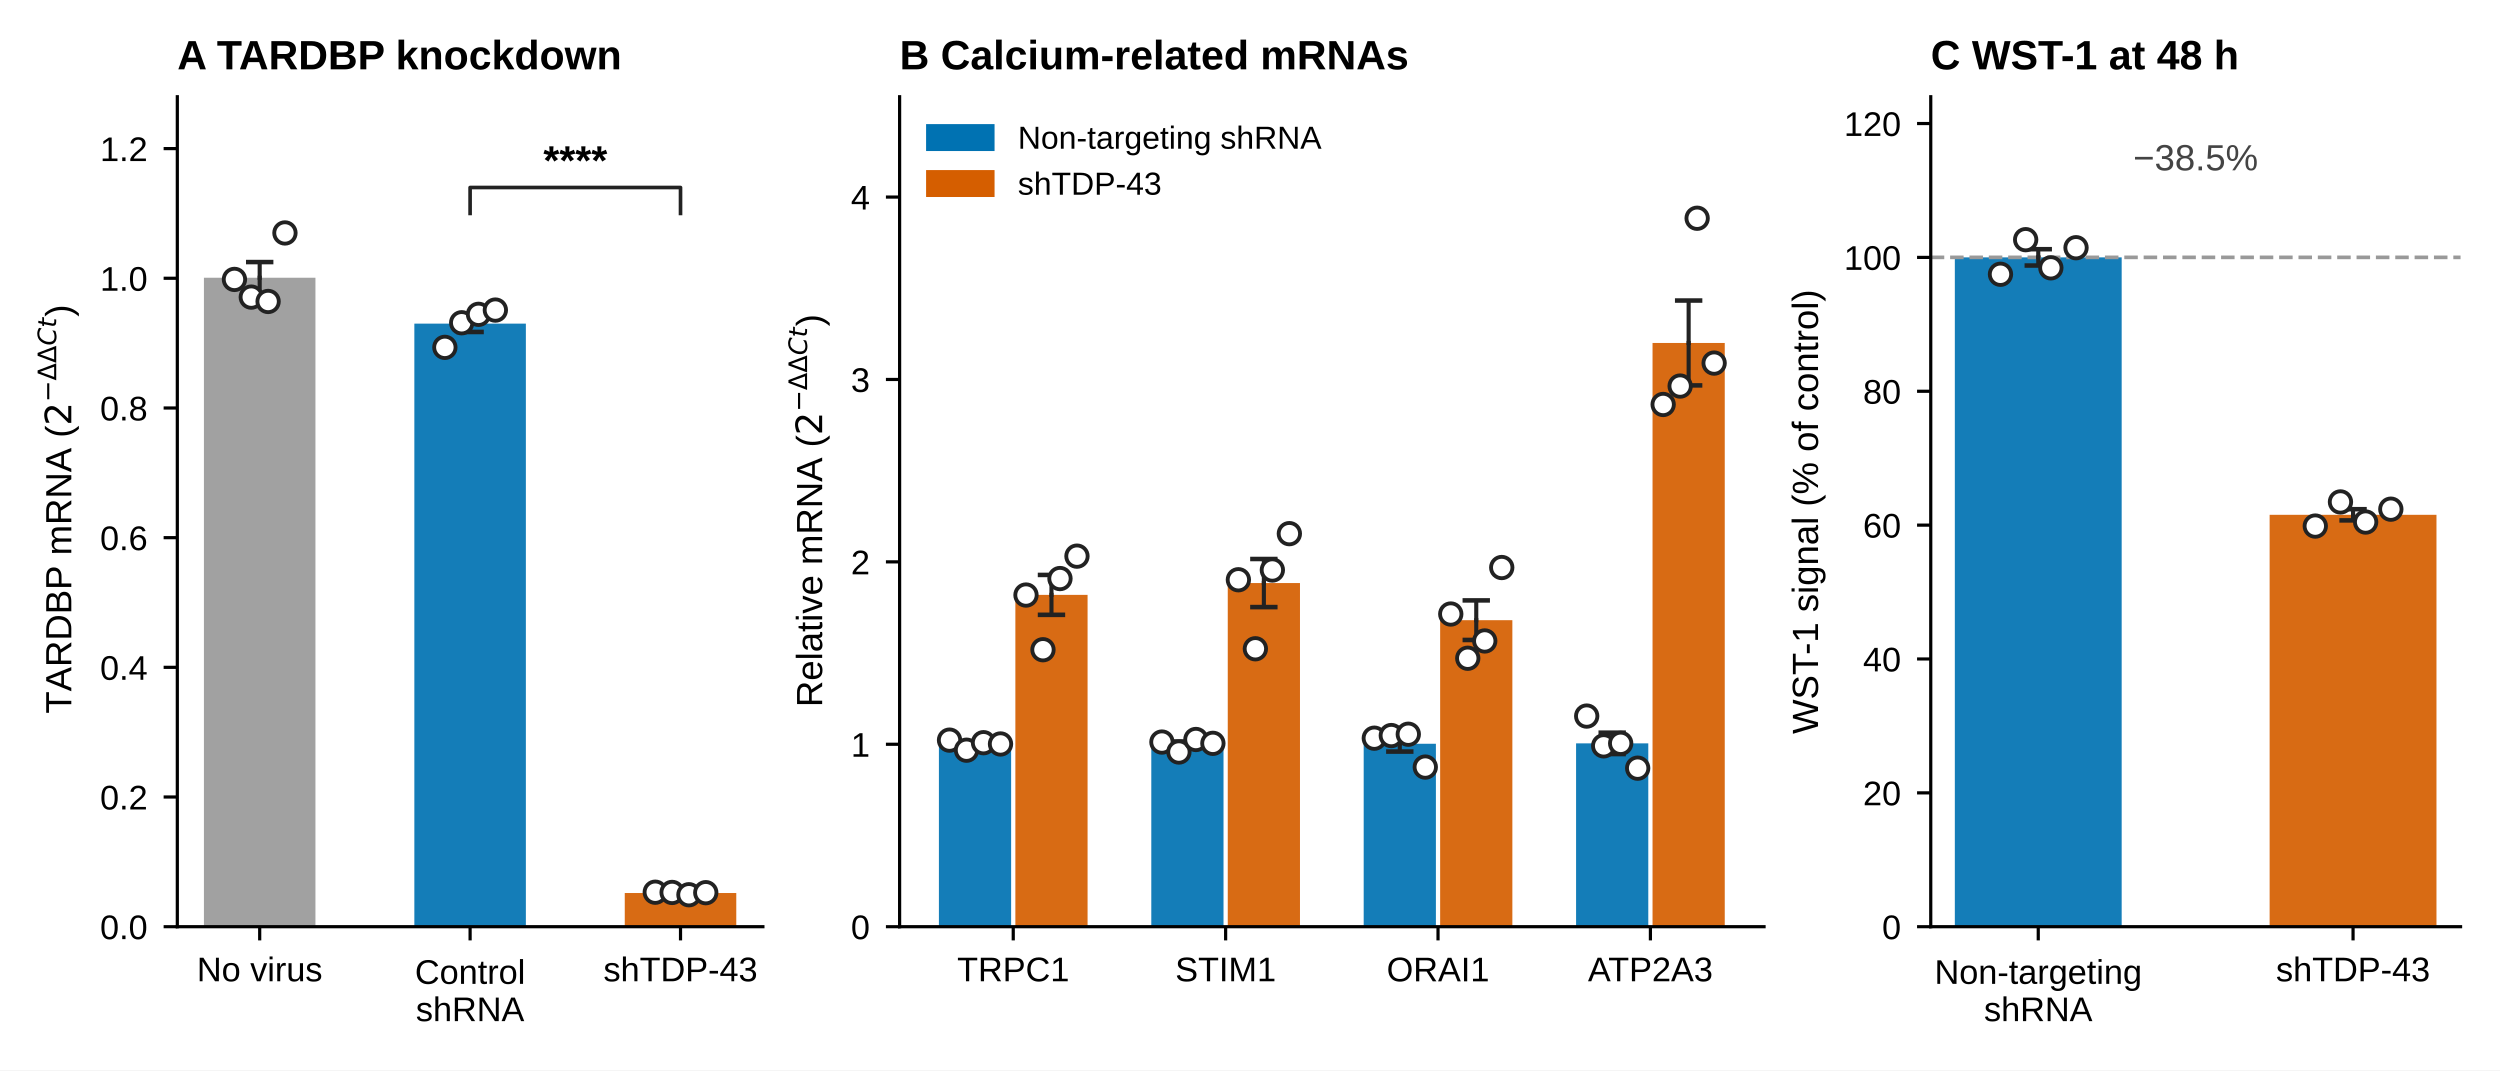
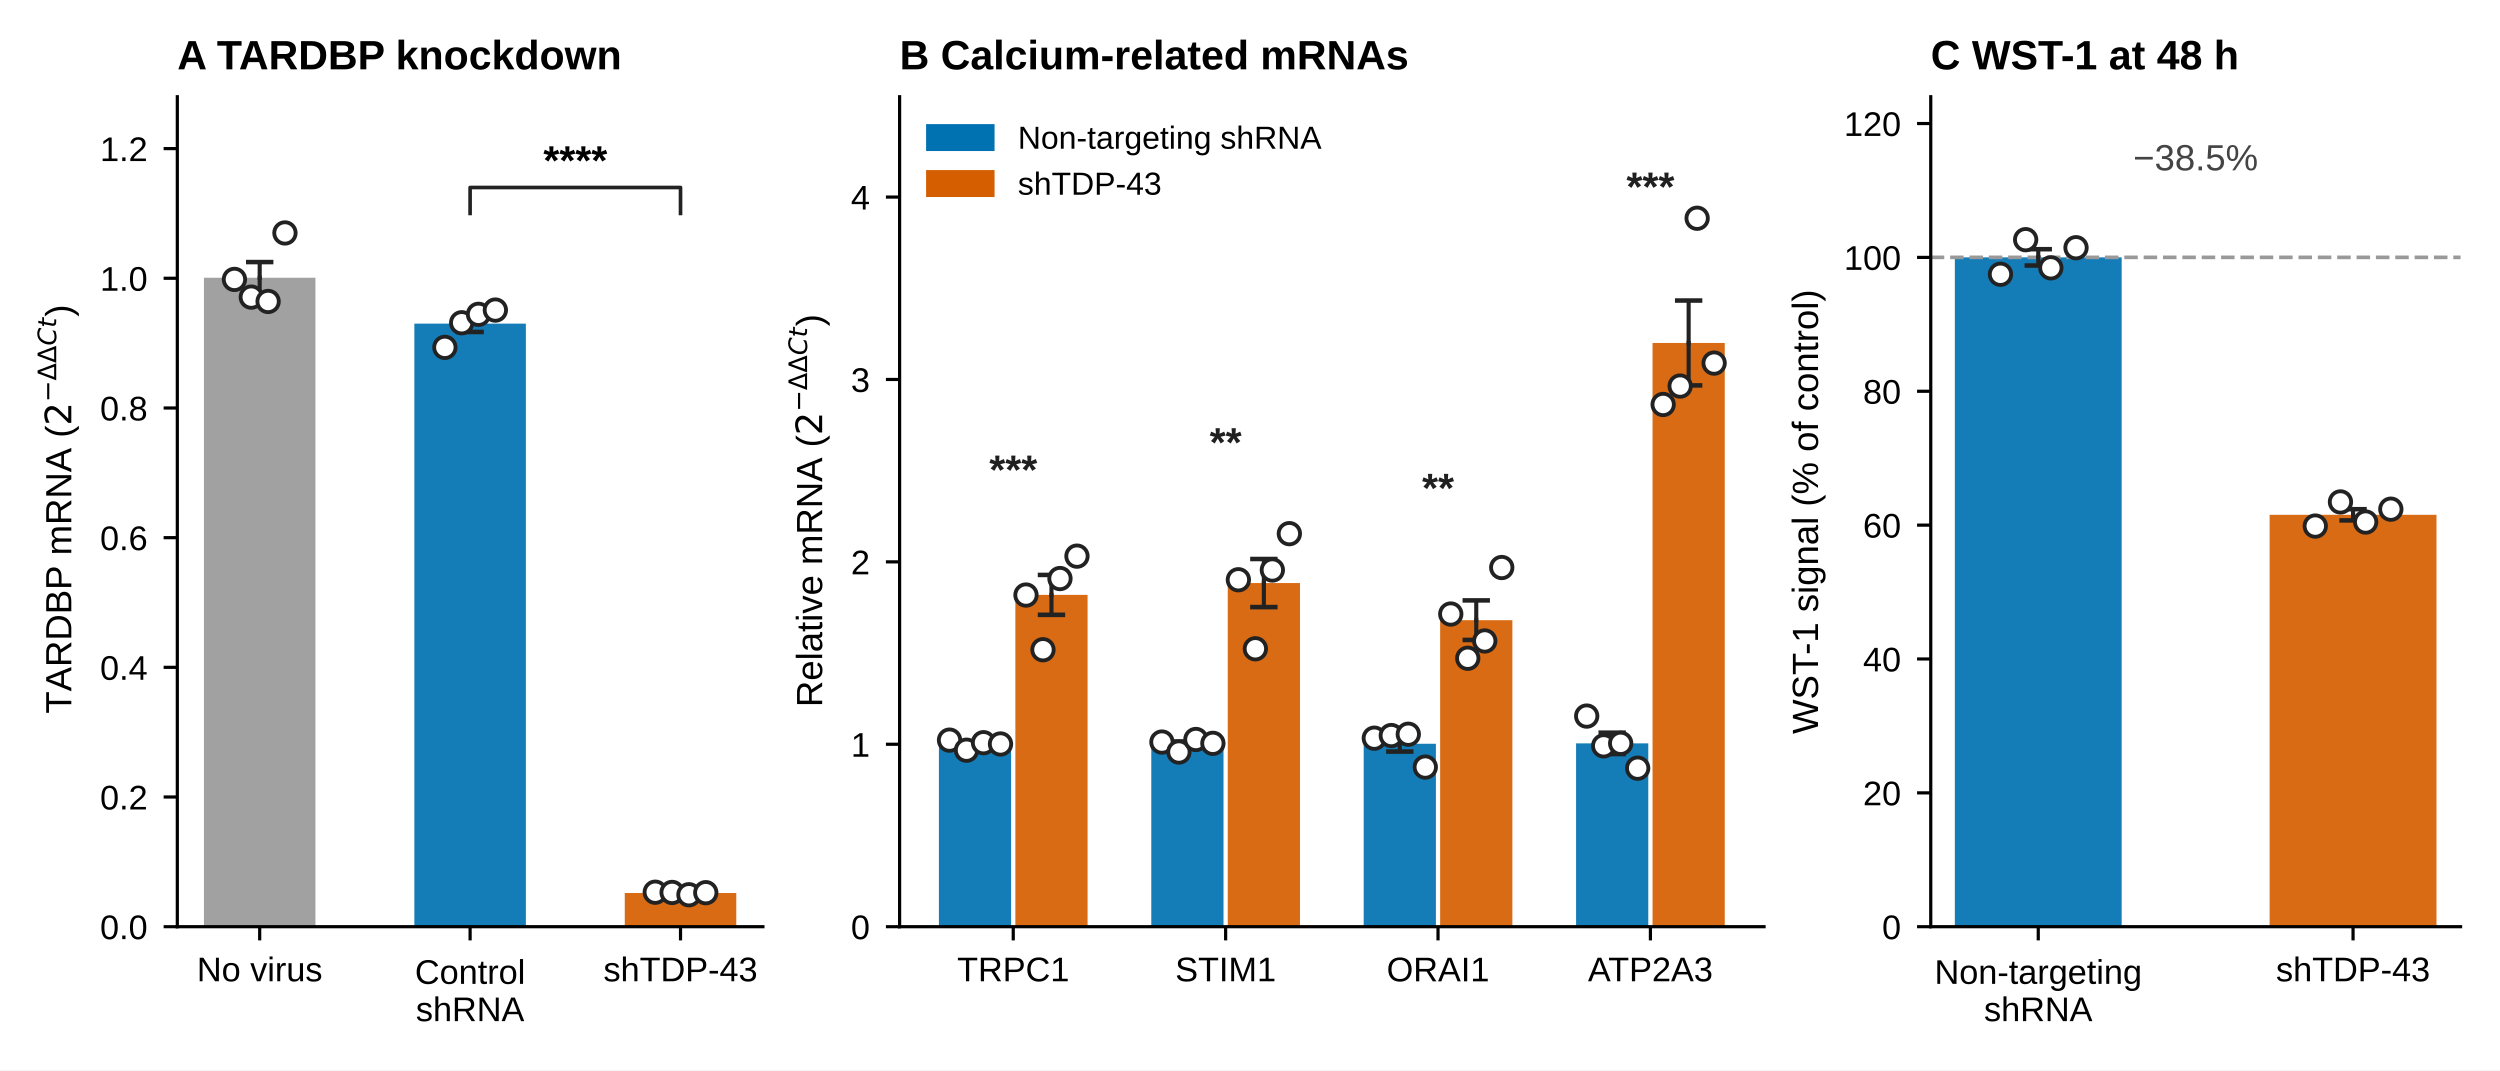
<svg xmlns="http://www.w3.org/2000/svg" xmlns:xlink="http://www.w3.org/1999/xlink" width="547.68pt" height="234.48pt" viewBox="0 0 547.68 234.48" version="1.1">
  <defs>
    <style type="text/css">*{stroke-linejoin: round; stroke-linecap: butt}</style>
  </defs>
  <g id="figure_1">
    <g id="patch_1">
      <path d="M 0 234.48 L 547.68 234.48 L 547.68 0 L 0 0 z " style="fill: #ffffff" />
    </g>
    <g id="axes_1">
      <g id="patch_2">
        <path d="M 38.845 203.014 L 167.129 203.014 L 167.129 21.192 L 38.845 21.192 z " style="fill: #ffffff" />
      </g>
      <g id="patch_3">
        <path d="M 44.676 203.014 L 69.107 203.014 L 69.107 60.844 L 44.676 60.844 z " clip-path="url(#pc81266c362)" style="fill: #999999; opacity: 0.92" />
      </g>
      <g id="patch_4">
        <path d="M 90.772 203.014 L 115.202 203.014 L 115.202 70.898 L 90.772 70.898 z " clip-path="url(#pc81266c362)" style="fill: #0072b2; opacity: 0.92" />
      </g>
      <g id="patch_5">
        <path d="M 136.867 203.014 L 161.298 203.014 L 161.298 195.635 L 136.867 195.635 z " clip-path="url(#pc81266c362)" style="fill: #d55e00; opacity: 0.92" />
      </g>
      <g id="matplotlib.axis_1">
        <g id="xtick_1">
          <g id="line2d_1">
            <defs>
              <path id="m65ae6de7bf" d="M 0 0 L 0 3 " style="stroke: #000000; stroke-width: 0.7" />
            </defs>
            <g>
              <use xlink:href="#m65ae6de7bf" x="56.891" y="203.014" style="stroke: #000000; stroke-width: 0.7" />
            </g>
          </g>
          <g id="text_1">
            <text style="font-size: 7.5px; font-family: 'Arial'; text-anchor: middle" x="56.891" y="214.974" transform="rotate(-0 56.89145 214.9739)">No virus</text>
          </g>
        </g>
        <g id="xtick_2">
          <g id="line2d_2">
            <g>
              <use xlink:href="#m65ae6de7bf" x="102.987" y="203.014" style="stroke: #000000; stroke-width: 0.7" />
            </g>
          </g>
          <g id="text_2">
            <text style="font-size: 7.5px; font-family: 'Arial'" transform="translate(90.89921 215.536)">Control</text>
            <text style="font-size: 7.5px; font-family: 'Arial'" transform="translate(91.10898 223.6989)">shRNA</text>
          </g>
        </g>
        <g id="xtick_3">
          <g id="line2d_3">
            <g>
              <use xlink:href="#m65ae6de7bf" x="149.083" y="203.014" style="stroke: #000000; stroke-width: 0.7" />
            </g>
          </g>
          <g id="text_3">
            <text style="font-size: 7.5px; font-family: 'Arial'; text-anchor: middle" x="149.083" y="214.974" transform="rotate(-0 149.0828 214.9739)">shTDP-43</text>
          </g>
        </g>
      </g>
      <g id="matplotlib.axis_2">
        <g id="ytick_1">
          <g id="line2d_4">
            <defs>
              <path id="mde9240f6f0" d="M 0 0 L -3 0 " style="stroke: #000000; stroke-width: 0.7" />
            </defs>
            <g>
              <use xlink:href="#mde9240f6f0" x="38.845" y="203.014" style="stroke: #000000; stroke-width: 0.7" />
            </g>
          </g>
          <g id="text_4">
            <text style="font-size: 7.5px; font-family: 'Arial'; text-anchor: end" x="32.345" y="205.744" transform="rotate(-0 32.345 205.7438)">0.0</text>
          </g>
        </g>
        <g id="ytick_2">
          <g id="line2d_5">
            <g>
              <use xlink:href="#mde9240f6f0" x="38.845" y="174.604" style="stroke: #000000; stroke-width: 0.7" />
            </g>
          </g>
          <g id="text_5">
            <text style="font-size: 7.5px; font-family: 'Arial'; text-anchor: end" x="32.345" y="177.334" transform="rotate(-0 32.345 177.3342)">0.2</text>
          </g>
        </g>
        <g id="ytick_3">
          <g id="line2d_6">
            <g>
              <use xlink:href="#mde9240f6f0" x="38.845" y="146.194" style="stroke: #000000; stroke-width: 0.7" />
            </g>
          </g>
          <g id="text_6">
            <text style="font-size: 7.5px; font-family: 'Arial'; text-anchor: end" x="32.345" y="148.925" transform="rotate(-0 32.345 148.9246)">0.4</text>
          </g>
        </g>
        <g id="ytick_4">
          <g id="line2d_7">
            <g>
              <use xlink:href="#mde9240f6f0" x="38.845" y="117.785" style="stroke: #000000; stroke-width: 0.7" />
            </g>
          </g>
          <g id="text_7">
            <text style="font-size: 7.5px; font-family: 'Arial'; text-anchor: end" x="32.345" y="120.515" transform="rotate(-0 32.345 120.515)">0.6</text>
          </g>
        </g>
        <g id="ytick_5">
          <g id="line2d_8">
            <g>
              <use xlink:href="#mde9240f6f0" x="38.845" y="89.375" style="stroke: #000000; stroke-width: 0.7" />
            </g>
          </g>
          <g id="text_8">
            <text style="font-size: 7.5px; font-family: 'Arial'; text-anchor: end" x="32.345" y="92.105" transform="rotate(-0 32.345 92.10539)">0.8</text>
          </g>
        </g>
        <g id="ytick_6">
          <g id="line2d_9">
            <g>
              <use xlink:href="#mde9240f6f0" x="38.845" y="60.966" style="stroke: #000000; stroke-width: 0.7" />
            </g>
          </g>
          <g id="text_9">
            <text style="font-size: 7.5px; font-family: 'Arial'; text-anchor: end" x="32.345" y="63.696" transform="rotate(-0 32.345 63.69579)">1.0</text>
          </g>
        </g>
        <g id="ytick_7">
          <g id="line2d_10">
            <g>
              <use xlink:href="#mde9240f6f0" x="38.845" y="32.556" style="stroke: #000000; stroke-width: 0.7" />
            </g>
          </g>
          <g id="text_10">
            <text style="font-size: 7.5px; font-family: 'Arial'; text-anchor: end" x="32.345" y="35.286" transform="rotate(-0 32.345 35.28619)">1.2</text>
          </g>
        </g>
        <g id="text_11">
          <g transform="translate(16.16 156.343) rotate(-90)">
            <text>
              <tspan x="0" y="-0.54" style="font-size: 8px; font-family: 'Arial'">T</tspan>
              <tspan x="4.887" y="-0.54" style="font-size: 8px; font-family: 'Arial'">A</tspan>
              <tspan x="10.223" y="-0.54" style="font-size: 8px; font-family: 'Arial'">R</tspan>
              <tspan x="16" y="-0.54" style="font-size: 8px; font-family: 'Arial'">D</tspan>
              <tspan x="21.777" y="-0.54" style="font-size: 8px; font-family: 'Arial'">B</tspan>
              <tspan x="27.113" y="-0.54" style="font-size: 8px; font-family: 'Arial'">P</tspan>
              <tspan x="32.449" y="-0.54" style="font-size: 8px; font-family: 'Arial'"> </tspan>
              <tspan x="34.672" y="-0.54" style="font-size: 8px; font-family: 'Arial'">m</tspan>
              <tspan x="41.336" y="-0.54" style="font-size: 8px; font-family: 'Arial'">R</tspan>
              <tspan x="47.113" y="-0.54" style="font-size: 8px; font-family: 'Arial'">N</tspan>
              <tspan x="52.891" y="-0.54" style="font-size: 8px; font-family: 'Arial'">A</tspan>
              <tspan x="58.227" y="-0.54" style="font-size: 8px; font-family: 'Arial'"> </tspan>
              <tspan x="60.449" y="-0.54" style="font-size: 8px; font-family: 'Arial'">(</tspan>
              <tspan x="86.958" y="-0.54" style="font-size: 8px; font-family: 'Arial'">)</tspan>
              <tspan x="63.113" y="-0.54" style="font-size: 8px; font-family: 'DejaVu Sans'">2</tspan>
              <tspan x="68.28" y="-3.844" style="font-size: 5.6px; font-family: 'DejaVu Sans'">−</tspan>
              <tspan x="72.972" y="-3.844" style="font-size: 5.6px; font-family: 'DejaVu Sans'">Δ</tspan>
              <tspan x="76.803" y="-3.844" style="font-size: 5.6px; font-family: 'DejaVu Sans'">Δ</tspan>
              <tspan x="80.634" y="-3.844" style="font-style: oblique; font-size: 5.6px; font-family: 'DejaVu Sans'">C</tspan>
              <tspan x="84.544" y="-3.844" style="font-style: oblique; font-size: 5.6px; font-family: 'DejaVu Sans'">t</tspan>
            </text>
          </g>
        </g>
      </g>
      <g id="line2d_11">
        <path d="M 102.987 46.761 L 102.987 41.079 L 149.083 41.079 L 149.083 46.761 " clip-path="url(#pc81266c362)" style="fill: none; stroke: #222222; stroke-width: 0.8; stroke-linecap: square" />
      </g>
      <g id="patch_6">
        <path d="M 38.845 203.014 L 38.845 21.192 " style="fill: none; stroke: #000000; stroke-width: 0.7; stroke-linejoin: miter; stroke-linecap: square" />
      </g>
      <g id="patch_7">
        <path d="M 38.845 203.014 L 167.129 203.014 " style="fill: none; stroke: #000000; stroke-width: 0.7; stroke-linejoin: miter; stroke-linecap: square" />
      </g>
      <g id="LineCollection_1">
        <path d="M 56.891 64.277 L 56.891 57.411 " clip-path="url(#pc81266c362)" style="fill: none; stroke: #222222; stroke-width: 0.9" />
      </g>
      <g id="line2d_12">
        <defs>
          <path id="m16334c2790" d="M 3 0 L -3 -0 " style="stroke: #222222" />
        </defs>
        <g clip-path="url(#pc81266c362)">
          <use xlink:href="#m16334c2790" x="56.891" y="64.277" style="fill: #222222; stroke: #222222" />
        </g>
      </g>
      <g id="line2d_13">
        <g clip-path="url(#pc81266c362)">
          <use xlink:href="#m16334c2790" x="56.891" y="57.411" style="fill: #222222; stroke: #222222" />
        </g>
      </g>
      <g id="LineCollection_2">
        <path d="M 102.987 72.725 L 102.987 69.072 " clip-path="url(#pc81266c362)" style="fill: none; stroke: #222222; stroke-width: 0.9" />
      </g>
      <g id="line2d_14">
        <g clip-path="url(#pc81266c362)">
          <use xlink:href="#m16334c2790" x="102.987" y="72.725" style="fill: #222222; stroke: #222222" />
        </g>
      </g>
      <g id="line2d_15">
        <g clip-path="url(#pc81266c362)">
          <use xlink:href="#m16334c2790" x="102.987" y="69.072" style="fill: #222222; stroke: #222222" />
        </g>
      </g>
      <g id="LineCollection_3">
        <path d="M 149.083 195.762 L 149.083 195.507 " clip-path="url(#pc81266c362)" style="fill: none; stroke: #222222; stroke-width: 0.9" />
      </g>
      <g id="line2d_16">
        <g clip-path="url(#pc81266c362)">
          <use xlink:href="#m16334c2790" x="149.083" y="195.762" style="fill: #222222; stroke: #222222" />
        </g>
      </g>
      <g id="line2d_17">
        <g clip-path="url(#pc81266c362)">
          <use xlink:href="#m16334c2790" x="149.083" y="195.507" style="fill: #222222; stroke: #222222" />
        </g>
      </g>
      <g id="text_12">
        <text style="font-weight: 700; font-size: 9px; font-family: 'Arial'; text-anchor: middle" x="126.035" y="38.238" transform="rotate(-0 126.0349 38.23801)">****</text>
      </g>
      <g id="text_13">
        <text style="font-weight: 700; font-size: 9px; font-family: 'Arial'; text-anchor: start" x="38.845" y="15.192" transform="rotate(-0 38.845 15.19225)">A  TARDBP knockdown</text>
      </g>
      <g id="line2d_18">
        <path d="M 56.891 60.844 " clip-path="url(#pc81266c362)" style="fill: none; stroke: #222222; stroke-width: 0.9; stroke-linecap: square" />
      </g>
      <g id="line2d_19">
        <path d="M 102.987 70.898 " clip-path="url(#pc81266c362)" style="fill: none; stroke: #222222; stroke-width: 0.9; stroke-linecap: square" />
      </g>
      <g id="line2d_20">
        <path d="M 149.083 195.635 " clip-path="url(#pc81266c362)" style="fill: none; stroke: #222222; stroke-width: 0.9; stroke-linecap: square" />
      </g>
      <g id="PathCollection_1">
        <defs>
          <path id="med66cdcefc" d="M 0 2.345 C 0.622 2.345 1.219 2.098 1.658 1.658 C 2.098 1.219 2.345 0.622 2.345 0 C 2.345 -0.622 2.098 -1.219 1.658 -1.658 C 1.219 -2.098 0.622 -2.345 0 -2.345 C -0.622 -2.345 -1.219 -2.098 -1.658 -1.658 C -2.098 -1.219 -2.345 -0.622 -2.345 0 C -2.345 0.622 -2.098 1.219 -1.658 1.658 C -1.219 2.098 -0.622 2.345 0 2.345 z " style="stroke: #222222; stroke-width: 0.85" />
        </defs>
        <g clip-path="url(#pc81266c362)">
          <use xlink:href="#med66cdcefc" x="51.36" y="61.212" style="fill: #ffffff; stroke: #222222; stroke-width: 0.85" />
          <use xlink:href="#med66cdcefc" x="55.048" y="65.089" style="fill: #ffffff; stroke: #222222; stroke-width: 0.85" />
          <use xlink:href="#med66cdcefc" x="58.735" y="66.042" style="fill: #ffffff; stroke: #222222; stroke-width: 0.85" />
          <use xlink:href="#med66cdcefc" x="62.423" y="51.034" style="fill: #ffffff; stroke: #222222; stroke-width: 0.85" />
        </g>
      </g>
      <g id="PathCollection_2">
        <g clip-path="url(#pc81266c362)">
          <use xlink:href="#med66cdcefc" x="97.456" y="76.097" style="fill: #ffffff; stroke: #222222; stroke-width: 0.85" />
          <use xlink:href="#med66cdcefc" x="101.143" y="70.708" style="fill: #ffffff; stroke: #222222; stroke-width: 0.85" />
          <use xlink:href="#med66cdcefc" x="104.831" y="68.861" style="fill: #ffffff; stroke: #222222; stroke-width: 0.85" />
          <use xlink:href="#med66cdcefc" x="108.519" y="67.928" style="fill: #ffffff; stroke: #222222; stroke-width: 0.85" />
        </g>
      </g>
      <g id="PathCollection_3">
        <g clip-path="url(#pc81266c362)">
          <use xlink:href="#med66cdcefc" x="143.551" y="195.457" style="fill: #ffffff; stroke: #222222; stroke-width: 0.85" />
          <use xlink:href="#med66cdcefc" x="147.239" y="195.509" style="fill: #ffffff; stroke: #222222; stroke-width: 0.85" />
          <use xlink:href="#med66cdcefc" x="150.927" y="196.012" style="fill: #ffffff; stroke: #222222; stroke-width: 0.85" />
          <use xlink:href="#med66cdcefc" x="154.614" y="195.561" style="fill: #ffffff; stroke: #222222; stroke-width: 0.85" />
        </g>
      </g>
    </g>
    <g id="axes_2">
      <g id="patch_8">
        <path d="M 197.08 203.014 L 386.452 203.014 L 386.452 21.192 L 197.08 21.192 z " style="fill: #ffffff" />
      </g>
      <g id="patch_9">
        <path d="M 205.688 203.014 L 221.508 203.014 L 221.508 163.045 L 205.688 163.045 z " clip-path="url(#p26050837f7)" style="fill: #0072b2; opacity: 0.92" />
      </g>
      <g id="patch_10">
        <path d="M 222.439 203.014 L 238.258 203.014 L 238.258 130.32 L 222.439 130.32 z " clip-path="url(#p26050837f7)" style="fill: #d55e00; opacity: 0.92" />
      </g>
      <g id="patch_11">
        <path d="M 252.217 203.014 L 268.037 203.014 L 268.037 163.039 L 252.217 163.039 z " clip-path="url(#p26050837f7)" style="fill: #0072b2; opacity: 0.92" />
      </g>
      <g id="patch_12">
        <path d="M 268.967 203.014 L 284.787 203.014 L 284.787 127.73 L 268.967 127.73 z " clip-path="url(#p26050837f7)" style="fill: #d55e00; opacity: 0.92" />
      </g>
      <g id="patch_13">
        <path d="M 298.746 203.014 L 314.565 203.014 L 314.565 162.937 L 298.746 162.937 z " clip-path="url(#p26050837f7)" style="fill: #0072b2; opacity: 0.92" />
      </g>
      <g id="patch_14">
        <path d="M 315.496 203.014 L 331.316 203.014 L 331.316 135.866 L 315.496 135.866 z " clip-path="url(#p26050837f7)" style="fill: #d55e00; opacity: 0.92" />
      </g>
      <g id="patch_15">
        <path d="M 345.274 203.014 L 361.094 203.014 L 361.094 162.85 L 345.274 162.85 z " clip-path="url(#p26050837f7)" style="fill: #0072b2; opacity: 0.92" />
      </g>
      <g id="patch_16">
        <path d="M 362.025 203.014 L 377.844 203.014 L 377.844 75.134 L 362.025 75.134 z " clip-path="url(#p26050837f7)" style="fill: #d55e00; opacity: 0.92" />
      </g>
      <g id="matplotlib.axis_3">
        <g id="xtick_4">
          <g id="line2d_21">
            <g>
              <use xlink:href="#m65ae6de7bf" x="221.973" y="203.014" style="stroke: #000000; stroke-width: 0.7" />
            </g>
          </g>
          <g id="text_14">
            <text style="font-size: 7.5px; font-family: 'Arial'; text-anchor: middle" x="221.973" y="214.974" transform="rotate(-0 221.9733 214.9739)">TRPC1</text>
          </g>
        </g>
        <g id="xtick_5">
          <g id="line2d_22">
            <g>
              <use xlink:href="#m65ae6de7bf" x="268.502" y="203.014" style="stroke: #000000; stroke-width: 0.7" />
            </g>
          </g>
          <g id="text_15">
            <text style="font-size: 7.5px; font-family: 'Arial'; text-anchor: middle" x="268.502" y="214.974" transform="rotate(-0 268.502 214.9739)">STIM1</text>
          </g>
        </g>
        <g id="xtick_6">
          <g id="line2d_23">
            <g>
              <use xlink:href="#m65ae6de7bf" x="315.031" y="203.014" style="stroke: #000000; stroke-width: 0.7" />
            </g>
          </g>
          <g id="text_16">
            <text style="font-size: 7.5px; font-family: 'Arial'; text-anchor: middle" x="315.031" y="214.978" transform="rotate(-0 315.0307 214.9781)">ORAI1</text>
          </g>
        </g>
        <g id="xtick_7">
          <g id="line2d_24">
            <g>
              <use xlink:href="#m65ae6de7bf" x="361.559" y="203.014" style="stroke: #000000; stroke-width: 0.7" />
            </g>
          </g>
          <g id="text_17">
            <text style="font-size: 7.5px; font-family: 'Arial'; text-anchor: middle" x="361.559" y="214.974" transform="rotate(-0 361.5594 214.9739)">ATP2A3</text>
          </g>
        </g>
      </g>
      <g id="matplotlib.axis_4">
        <g id="ytick_8">
          <g id="line2d_25">
            <g>
              <use xlink:href="#mde9240f6f0" x="197.08" y="203.014" style="stroke: #000000; stroke-width: 0.7" />
            </g>
          </g>
          <g id="text_18">
            <text style="font-size: 7.5px; font-family: 'Arial'; text-anchor: end" x="190.58" y="205.744" transform="rotate(-0 190.5804 205.7438)">0</text>
          </g>
        </g>
        <g id="ytick_9">
          <g id="line2d_26">
            <g>
              <use xlink:href="#mde9240f6f0" x="197.08" y="163.053" style="stroke: #000000; stroke-width: 0.7" />
            </g>
          </g>
          <g id="text_19">
            <text style="font-size: 7.5px; font-family: 'Arial'; text-anchor: end" x="190.58" y="165.783" transform="rotate(-0 190.5804 165.783)">1</text>
          </g>
        </g>
        <g id="ytick_10">
          <g id="line2d_27">
            <g>
              <use xlink:href="#mde9240f6f0" x="197.08" y="123.092" style="stroke: #000000; stroke-width: 0.7" />
            </g>
          </g>
          <g id="text_20">
            <text style="font-size: 7.5px; font-family: 'Arial'; text-anchor: end" x="190.58" y="125.822" transform="rotate(-0 190.5804 125.8223)">2</text>
          </g>
        </g>
        <g id="ytick_11">
          <g id="line2d_28">
            <g>
              <use xlink:href="#mde9240f6f0" x="197.08" y="83.131" style="stroke: #000000; stroke-width: 0.7" />
            </g>
          </g>
          <g id="text_21">
            <text style="font-size: 7.5px; font-family: 'Arial'; text-anchor: end" x="190.58" y="85.862" transform="rotate(-0 190.5804 85.86152)">3</text>
          </g>
        </g>
        <g id="ytick_12">
          <g id="line2d_29">
            <g>
              <use xlink:href="#mde9240f6f0" x="197.08" y="43.171" style="stroke: #000000; stroke-width: 0.7" />
            </g>
          </g>
          <g id="text_22">
            <text style="font-size: 7.5px; font-family: 'Arial'; text-anchor: end" x="190.58" y="45.901" transform="rotate(-0 190.5804 45.90076)">4</text>
          </g>
        </g>
        <g id="text_23">
          <g transform="translate(180.6497 154.903) rotate(-90)">
            <text>
              <tspan x="0" y="-0.54" style="font-size: 8px; font-family: 'Arial'">R</tspan>
              <tspan x="5.777" y="-0.54" style="font-size: 8px; font-family: 'Arial'">e</tspan>
              <tspan x="10.227" y="-0.54" style="font-size: 8px; font-family: 'Arial'">l</tspan>
              <tspan x="12.004" y="-0.54" style="font-size: 8px; font-family: 'Arial'">a</tspan>
              <tspan x="16.453" y="-0.54" style="font-size: 8px; font-family: 'Arial'">t</tspan>
              <tspan x="18.676" y="-0.54" style="font-size: 8px; font-family: 'Arial'">i</tspan>
              <tspan x="20.453" y="-0.54" style="font-size: 8px; font-family: 'Arial'">v</tspan>
              <tspan x="24.453" y="-0.54" style="font-size: 8px; font-family: 'Arial'">e</tspan>
              <tspan x="28.902" y="-0.54" style="font-size: 8px; font-family: 'Arial'"> </tspan>
              <tspan x="31.125" y="-0.54" style="font-size: 8px; font-family: 'Arial'">m</tspan>
              <tspan x="37.789" y="-0.54" style="font-size: 8px; font-family: 'Arial'">R</tspan>
              <tspan x="43.566" y="-0.54" style="font-size: 8px; font-family: 'Arial'">N</tspan>
              <tspan x="49.344" y="-0.54" style="font-size: 8px; font-family: 'Arial'">A</tspan>
              <tspan x="54.68" y="-0.54" style="font-size: 8px; font-family: 'Arial'"> </tspan>
              <tspan x="56.902" y="-0.54" style="font-size: 8px; font-family: 'Arial'">(</tspan>
              <tspan x="83.411" y="-0.54" style="font-size: 8px; font-family: 'Arial'">)</tspan>
              <tspan x="59.566" y="-0.54" style="font-size: 8px; font-family: 'DejaVu Sans'">2</tspan>
              <tspan x="64.733" y="-3.844" style="font-size: 5.6px; font-family: 'DejaVu Sans'">−</tspan>
              <tspan x="69.425" y="-3.844" style="font-size: 5.6px; font-family: 'DejaVu Sans'">Δ</tspan>
              <tspan x="73.256" y="-3.844" style="font-size: 5.6px; font-family: 'DejaVu Sans'">Δ</tspan>
              <tspan x="77.087" y="-3.844" style="font-style: oblique; font-size: 5.6px; font-family: 'DejaVu Sans'">C</tspan>
              <tspan x="80.997" y="-3.844" style="font-style: oblique; font-size: 5.6px; font-family: 'DejaVu Sans'">t</tspan>
            </text>
          </g>
        </g>
      </g>
      <g id="patch_17">
        <path d="M 197.08 203.014 L 197.08 21.192 " style="fill: none; stroke: #000000; stroke-width: 0.7; stroke-linejoin: miter; stroke-linecap: square" />
      </g>
      <g id="patch_18">
        <path d="M 197.08 203.014 L 386.452 203.014 " style="fill: none; stroke: #000000; stroke-width: 0.7; stroke-linejoin: miter; stroke-linecap: square" />
      </g>
      <g id="LineCollection_4">
        <path d="M 213.598 163.513 L 213.598 162.577 " clip-path="url(#p26050837f7)" style="fill: none; stroke: #222222; stroke-width: 0.9" />
      </g>
      <g id="line2d_30">
        <g clip-path="url(#p26050837f7)">
          <use xlink:href="#m16334c2790" x="213.598" y="163.513" style="fill: #222222; stroke: #222222" />
        </g>
      </g>
      <g id="line2d_31">
        <g clip-path="url(#p26050837f7)">
          <use xlink:href="#m16334c2790" x="213.598" y="162.577" style="fill: #222222; stroke: #222222" />
        </g>
      </g>
      <g id="LineCollection_5">
        <path d="M 230.348 134.69 L 230.348 125.949 " clip-path="url(#p26050837f7)" style="fill: none; stroke: #222222; stroke-width: 0.9" />
      </g>
      <g id="line2d_32">
        <g clip-path="url(#p26050837f7)">
          <use xlink:href="#m16334c2790" x="230.348" y="134.69" style="fill: #222222; stroke: #222222" />
        </g>
      </g>
      <g id="line2d_33">
        <g clip-path="url(#p26050837f7)">
          <use xlink:href="#m16334c2790" x="230.348" y="125.949" style="fill: #222222; stroke: #222222" />
        </g>
      </g>
      <g id="LineCollection_6">
        <path d="M 260.127 163.635 L 260.127 162.444 " clip-path="url(#p26050837f7)" style="fill: none; stroke: #222222; stroke-width: 0.9" />
      </g>
      <g id="line2d_34">
        <g clip-path="url(#p26050837f7)">
          <use xlink:href="#m16334c2790" x="260.127" y="163.635" style="fill: #222222; stroke: #222222" />
        </g>
      </g>
      <g id="line2d_35">
        <g clip-path="url(#p26050837f7)">
          <use xlink:href="#m16334c2790" x="260.127" y="162.444" style="fill: #222222; stroke: #222222" />
        </g>
      </g>
      <g id="LineCollection_7">
        <path d="M 276.877 132.999 L 276.877 122.461 " clip-path="url(#p26050837f7)" style="fill: none; stroke: #222222; stroke-width: 0.9" />
      </g>
      <g id="line2d_36">
        <g clip-path="url(#p26050837f7)">
          <use xlink:href="#m16334c2790" x="276.877" y="132.999" style="fill: #222222; stroke: #222222" />
        </g>
      </g>
      <g id="line2d_37">
        <g clip-path="url(#p26050837f7)">
          <use xlink:href="#m16334c2790" x="276.877" y="122.461" style="fill: #222222; stroke: #222222" />
        </g>
      </g>
      <g id="LineCollection_8">
        <path d="M 306.656 164.649 L 306.656 161.224 " clip-path="url(#p26050837f7)" style="fill: none; stroke: #222222; stroke-width: 0.9" />
      </g>
      <g id="line2d_38">
        <g clip-path="url(#p26050837f7)">
          <use xlink:href="#m16334c2790" x="306.656" y="164.649" style="fill: #222222; stroke: #222222" />
        </g>
      </g>
      <g id="line2d_39">
        <g clip-path="url(#p26050837f7)">
          <use xlink:href="#m16334c2790" x="306.656" y="161.224" style="fill: #222222; stroke: #222222" />
        </g>
      </g>
      <g id="LineCollection_9">
        <path d="M 323.406 140.197 L 323.406 131.534 " clip-path="url(#p26050837f7)" style="fill: none; stroke: #222222; stroke-width: 0.9" />
      </g>
      <g id="line2d_40">
        <g clip-path="url(#p26050837f7)">
          <use xlink:href="#m16334c2790" x="323.406" y="140.197" style="fill: #222222; stroke: #222222" />
        </g>
      </g>
      <g id="line2d_41">
        <g clip-path="url(#p26050837f7)">
          <use xlink:href="#m16334c2790" x="323.406" y="131.534" style="fill: #222222; stroke: #222222" />
        </g>
      </g>
      <g id="LineCollection_10">
        <path d="M 353.184 165.188 L 353.184 160.512 " clip-path="url(#p26050837f7)" style="fill: none; stroke: #222222; stroke-width: 0.9" />
      </g>
      <g id="line2d_42">
        <g clip-path="url(#p26050837f7)">
          <use xlink:href="#m16334c2790" x="353.184" y="165.188" style="fill: #222222; stroke: #222222" />
        </g>
      </g>
      <g id="line2d_43">
        <g clip-path="url(#p26050837f7)">
          <use xlink:href="#m16334c2790" x="353.184" y="160.512" style="fill: #222222; stroke: #222222" />
        </g>
      </g>
      <g id="LineCollection_11">
        <path d="M 369.935 84.429 L 369.935 65.84 " clip-path="url(#p26050837f7)" style="fill: none; stroke: #222222; stroke-width: 0.9" />
      </g>
      <g id="line2d_44">
        <g clip-path="url(#p26050837f7)">
          <use xlink:href="#m16334c2790" x="369.935" y="84.429" style="fill: #222222; stroke: #222222" />
        </g>
      </g>
      <g id="line2d_45">
        <g clip-path="url(#p26050837f7)">
          <use xlink:href="#m16334c2790" x="369.935" y="65.84" style="fill: #222222; stroke: #222222" />
        </g>
      </g>
      <g id="text_24">
        <text style="font-weight: 700; font-size: 9px; font-family: 'Arial'; text-anchor: start" x="197.08" y="15.192" transform="rotate(-0 197.0804 15.19225)">B  Calcium-related mRNAs</text>
      </g>
      <g id="line2d_46">
        <path d="M 213.598 163.045 " clip-path="url(#p26050837f7)" style="fill: none; stroke: #222222; stroke-width: 0.9; stroke-linecap: square" />
      </g>
      <g id="line2d_47">
        <path d="M 230.348 130.32 " clip-path="url(#p26050837f7)" style="fill: none; stroke: #222222; stroke-width: 0.9; stroke-linecap: square" />
      </g>
      <g id="line2d_48">
        <path d="M 260.127 163.039 " clip-path="url(#p26050837f7)" style="fill: none; stroke: #222222; stroke-width: 0.9; stroke-linecap: square" />
      </g>
      <g id="line2d_49">
        <path d="M 276.877 127.73 " clip-path="url(#p26050837f7)" style="fill: none; stroke: #222222; stroke-width: 0.9; stroke-linecap: square" />
      </g>
      <g id="line2d_50">
        <path d="M 306.656 162.937 " clip-path="url(#p26050837f7)" style="fill: none; stroke: #222222; stroke-width: 0.9; stroke-linecap: square" />
      </g>
      <g id="line2d_51">
        <path d="M 323.406 135.866 " clip-path="url(#p26050837f7)" style="fill: none; stroke: #222222; stroke-width: 0.9; stroke-linecap: square" />
      </g>
      <g id="line2d_52">
        <path d="M 353.184 162.85 " clip-path="url(#p26050837f7)" style="fill: none; stroke: #222222; stroke-width: 0.9; stroke-linecap: square" />
      </g>
      <g id="line2d_53">
        <path d="M 369.935 75.134 " clip-path="url(#p26050837f7)" style="fill: none; stroke: #222222; stroke-width: 0.9; stroke-linecap: square" />
      </g>
      <g id="PathCollection_4">
        <g clip-path="url(#p26050837f7)">
          <use xlink:href="#med66cdcefc" x="208.015" y="162.143" style="fill: #ffffff; stroke: #222222; stroke-width: 0.85" />
          <use xlink:href="#med66cdcefc" x="211.737" y="164.347" style="fill: #ffffff; stroke: #222222; stroke-width: 0.85" />
          <use xlink:href="#med66cdcefc" x="215.459" y="162.705" style="fill: #ffffff; stroke: #222222; stroke-width: 0.85" />
          <use xlink:href="#med66cdcefc" x="219.182" y="162.984" style="fill: #ffffff; stroke: #222222; stroke-width: 0.85" />
        </g>
      </g>
      <g id="PathCollection_5">
        <g clip-path="url(#p26050837f7)">
          <use xlink:href="#med66cdcefc" x="224.765" y="130.358" style="fill: #ffffff; stroke: #222222; stroke-width: 0.85" />
          <use xlink:href="#med66cdcefc" x="228.487" y="142.339" style="fill: #ffffff; stroke: #222222; stroke-width: 0.85" />
          <use xlink:href="#med66cdcefc" x="232.21" y="126.745" style="fill: #ffffff; stroke: #222222; stroke-width: 0.85" />
          <use xlink:href="#med66cdcefc" x="235.932" y="121.836" style="fill: #ffffff; stroke: #222222; stroke-width: 0.85" />
        </g>
      </g>
      <g id="PathCollection_6">
        <g clip-path="url(#p26050837f7)">
          <use xlink:href="#med66cdcefc" x="254.543" y="162.565" style="fill: #ffffff; stroke: #222222; stroke-width: 0.85" />
          <use xlink:href="#med66cdcefc" x="258.266" y="164.747" style="fill: #ffffff; stroke: #222222; stroke-width: 0.85" />
          <use xlink:href="#med66cdcefc" x="261.988" y="162.001" style="fill: #ffffff; stroke: #222222; stroke-width: 0.85" />
          <use xlink:href="#med66cdcefc" x="265.71" y="162.845" style="fill: #ffffff; stroke: #222222; stroke-width: 0.85" />
        </g>
      </g>
      <g id="PathCollection_7">
        <g clip-path="url(#p26050837f7)">
          <use xlink:href="#med66cdcefc" x="271.294" y="127.009" style="fill: #ffffff; stroke: #222222; stroke-width: 0.85" />
          <use xlink:href="#med66cdcefc" x="275.016" y="142.129" style="fill: #ffffff; stroke: #222222; stroke-width: 0.85" />
          <use xlink:href="#med66cdcefc" x="278.738" y="124.872" style="fill: #ffffff; stroke: #222222; stroke-width: 0.85" />
          <use xlink:href="#med66cdcefc" x="282.461" y="116.909" style="fill: #ffffff; stroke: #222222; stroke-width: 0.85" />
        </g>
      </g>
      <g id="PathCollection_8">
        <g clip-path="url(#p26050837f7)">
          <use xlink:href="#med66cdcefc" x="301.072" y="161.715" style="fill: #ffffff; stroke: #222222; stroke-width: 0.85" />
          <use xlink:href="#med66cdcefc" x="304.794" y="161.139" style="fill: #ffffff; stroke: #222222; stroke-width: 0.85" />
          <use xlink:href="#med66cdcefc" x="308.517" y="160.848" style="fill: #ffffff; stroke: #222222; stroke-width: 0.85" />
          <use xlink:href="#med66cdcefc" x="312.239" y="168.045" style="fill: #ffffff; stroke: #222222; stroke-width: 0.85" />
        </g>
      </g>
      <g id="PathCollection_9">
        <g clip-path="url(#p26050837f7)">
          <use xlink:href="#med66cdcefc" x="317.822" y="134.515" style="fill: #ffffff; stroke: #222222; stroke-width: 0.85" />
          <use xlink:href="#med66cdcefc" x="321.545" y="144.203" style="fill: #ffffff; stroke: #222222; stroke-width: 0.85" />
          <use xlink:href="#med66cdcefc" x="325.267" y="140.417" style="fill: #ffffff; stroke: #222222; stroke-width: 0.85" />
          <use xlink:href="#med66cdcefc" x="328.989" y="124.329" style="fill: #ffffff; stroke: #222222; stroke-width: 0.85" />
        </g>
      </g>
      <g id="PathCollection_10">
        <g clip-path="url(#p26050837f7)">
          <use xlink:href="#med66cdcefc" x="347.601" y="156.872" style="fill: #ffffff; stroke: #222222; stroke-width: 0.85" />
          <use xlink:href="#med66cdcefc" x="351.323" y="163.398" style="fill: #ffffff; stroke: #222222; stroke-width: 0.85" />
          <use xlink:href="#med66cdcefc" x="355.045" y="162.845" style="fill: #ffffff; stroke: #222222; stroke-width: 0.85" />
          <use xlink:href="#med66cdcefc" x="358.768" y="168.286" style="fill: #ffffff; stroke: #222222; stroke-width: 0.85" />
        </g>
      </g>
      <g id="PathCollection_11">
        <g clip-path="url(#p26050837f7)">
          <use xlink:href="#med66cdcefc" x="364.351" y="88.608" style="fill: #ffffff; stroke: #222222; stroke-width: 0.85" />
          <use xlink:href="#med66cdcefc" x="368.073" y="84.574" style="fill: #ffffff; stroke: #222222; stroke-width: 0.85" />
          <use xlink:href="#med66cdcefc" x="371.796" y="47.811" style="fill: #ffffff; stroke: #222222; stroke-width: 0.85" />
          <use xlink:href="#med66cdcefc" x="375.518" y="79.544" style="fill: #ffffff; stroke: #222222; stroke-width: 0.85" />
        </g>
      </g>
      <g id="legend_1">
        <g id="patch_19">
          <path d="M 203.38 32.588 L 217.38 32.588 L 217.38 27.688 L 203.38 27.688 z " style="fill: #0072b2; stroke: #0072b2; stroke-linejoin: miter" />
        </g>
        <g id="text_25">
          <text style="font-size: 7px; font-family: 'Arial'; text-anchor: start" x="222.98" y="32.588" transform="rotate(-0 222.9804 32.58844)">Non-targeting shRNA</text>
        </g>
        <g id="patch_20">
          <path d="M 203.38 42.658 L 217.38 42.658 L 217.38 37.758 L 203.38 37.758 z " style="fill: #d55e00; stroke: #d55e00; stroke-linejoin: miter" />
        </g>
        <g id="text_26">
          <text style="font-size: 7px; font-family: 'Arial'; text-anchor: start" x="222.98" y="42.658" transform="rotate(-0 222.9804 42.65791)">shTDP-43</text>
        </g>
      </g>
+       <text x="221.973" y="106" text-anchor="middle" style="font-weight:700;font-size:9px;font-family:Arial;fill:#202020">***</text>
+       <text x="268.502" y="100" text-anchor="middle" style="font-weight:700;font-size:9px;font-family:Arial;fill:#202020">**</text>
+       <text x="315.031" y="110" text-anchor="middle" style="font-weight:700;font-size:9px;font-family:Arial;fill:#202020">**</text>
+       <text x="361.559" y="44" text-anchor="middle" style="font-weight:700;font-size:9px;font-family:Arial;fill:#202020">***</text>
    </g>
    <g id="axes_3">
      <g id="patch_21">
        <path d="M 422.973 203.014 L 539.04 203.014 L 539.04 21.192 L 422.973 21.192 z " style="fill: #ffffff" />
      </g>
      <g id="patch_22">
        <path d="M 428.249 203.014 L 464.8 203.014 L 464.8 56.383 L 428.249 56.383 z " clip-path="url(#pfc52f7bb44)" style="fill: #0072b2; opacity: 0.92" />
      </g>
      <g id="patch_23">
        <path d="M 497.213 203.014 L 533.764 203.014 L 533.764 112.78 L 497.213 112.78 z " clip-path="url(#pfc52f7bb44)" style="fill: #d55e00; opacity: 0.92" />
      </g>
      <g id="matplotlib.axis_5">
        <g id="xtick_8">
          <g id="line2d_54">
            <g>
              <use xlink:href="#m65ae6de7bf" x="446.524" y="203.014" style="stroke: #000000; stroke-width: 0.7" />
            </g>
          </g>
          <g id="text_27">
            <text style="font-size: 7.5px; font-family: 'Arial'" transform="translate(423.8044 215.536)">Non-targeting</text>
            <text style="font-size: 7.5px; font-family: 'Arial'" transform="translate(434.646 223.699)">shRNA</text>
          </g>
        </g>
        <g id="xtick_9">
          <g id="line2d_55">
            <g>
              <use xlink:href="#m65ae6de7bf" x="515.488" y="203.014" style="stroke: #000000; stroke-width: 0.7" />
            </g>
          </g>
          <g id="text_28">
            <text style="font-size: 7.5px; font-family: 'Arial'; text-anchor: middle" x="515.488" y="214.974" transform="rotate(-0 515.4883 214.9739)">shTDP-43</text>
          </g>
        </g>
      </g>
      <g id="matplotlib.axis_6">
        <g id="ytick_13">
          <g id="line2d_56">
            <g>
              <use xlink:href="#mde9240f6f0" x="422.973" y="203.014" style="stroke: #000000; stroke-width: 0.7" />
            </g>
          </g>
          <g id="text_29">
            <text style="font-size: 7.5px; font-family: 'Arial'; text-anchor: end" x="416.473" y="205.744" transform="rotate(-0 416.4729 205.7438)">0</text>
          </g>
        </g>
        <g id="ytick_14">
          <g id="line2d_57">
            <g>
              <use xlink:href="#mde9240f6f0" x="422.973" y="173.688" style="stroke: #000000; stroke-width: 0.7" />
            </g>
          </g>
          <g id="text_30">
            <text style="font-size: 7.5px; font-family: 'Arial'; text-anchor: end" x="416.473" y="176.418" transform="rotate(-0 416.4729 176.4178)">20</text>
          </g>
        </g>
        <g id="ytick_15">
          <g id="line2d_58">
            <g>
              <use xlink:href="#mde9240f6f0" x="422.973" y="144.362" style="stroke: #000000; stroke-width: 0.7" />
            </g>
          </g>
          <g id="text_31">
            <text style="font-size: 7.5px; font-family: 'Arial'; text-anchor: end" x="416.473" y="147.092" transform="rotate(-0 416.4729 147.0917)">40</text>
          </g>
        </g>
        <g id="ytick_16">
          <g id="line2d_59">
            <g>
              <use xlink:href="#mde9240f6f0" x="422.973" y="115.036" style="stroke: #000000; stroke-width: 0.7" />
            </g>
          </g>
          <g id="text_32">
            <text style="font-size: 7.5px; font-family: 'Arial'; text-anchor: end" x="416.473" y="117.766" transform="rotate(-0 416.4729 117.7657)">60</text>
          </g>
        </g>
        <g id="ytick_17">
          <g id="line2d_60">
            <g>
              <use xlink:href="#mde9240f6f0" x="422.973" y="85.71" style="stroke: #000000; stroke-width: 0.7" />
            </g>
          </g>
          <g id="text_33">
            <text style="font-size: 7.5px; font-family: 'Arial'; text-anchor: end" x="416.473" y="88.44" transform="rotate(-0 416.4729 88.43963)">80</text>
          </g>
        </g>
        <g id="ytick_18">
          <g id="line2d_61">
            <g>
              <use xlink:href="#mde9240f6f0" x="422.973" y="56.383" style="stroke: #000000; stroke-width: 0.7" />
            </g>
          </g>
          <g id="text_34">
            <text style="font-size: 7.5px; font-family: 'Arial'; text-anchor: end" x="416.473" y="59.114" transform="rotate(-0 416.4729 59.1136)">100</text>
          </g>
        </g>
        <g id="ytick_19">
          <g id="line2d_62">
            <g>
              <use xlink:href="#mde9240f6f0" x="422.973" y="27.057" style="stroke: #000000; stroke-width: 0.7" />
            </g>
          </g>
          <g id="text_35">
            <text style="font-size: 7.5px; font-family: 'Arial'; text-anchor: end" x="416.473" y="29.788" transform="rotate(-0 416.4729 29.78756)">120</text>
          </g>
        </g>
        <g id="text_36">
          <text style="font-size: 8px; font-family: 'Arial'; text-anchor: middle" x="398.277" y="112.103" transform="rotate(-90 398.277 112.103)">WST-1 signal (% of control)</text>
        </g>
      </g>
      <g id="line2d_63">
        <path d="M 422.973 56.383 L 539.04 56.383 " clip-path="url(#pfc52f7bb44)" style="fill: none; stroke-dasharray: 2.96,1.28; stroke-dashoffset: 0; stroke: #999999; stroke-width: 0.8" />
      </g>
      <g id="patch_24">
        <path d="M 422.973 203.014 L 422.973 21.192 " style="fill: none; stroke: #000000; stroke-width: 0.7; stroke-linejoin: miter; stroke-linecap: square" />
      </g>
      <g id="patch_25">
        <path d="M 422.973 203.014 L 539.04 203.014 " style="fill: none; stroke: #000000; stroke-width: 0.7; stroke-linejoin: miter; stroke-linecap: square" />
      </g>
      <g id="LineCollection_12">
        <path d="M 446.524 58.174 L 446.524 54.593 " clip-path="url(#pfc52f7bb44)" style="fill: none; stroke: #222222; stroke-width: 0.9" />
      </g>
      <g id="line2d_64">
        <g clip-path="url(#pfc52f7bb44)">
          <use xlink:href="#m16334c2790" x="446.524" y="58.174" style="fill: #222222; stroke: #222222" />
        </g>
      </g>
      <g id="line2d_65">
        <g clip-path="url(#pfc52f7bb44)">
          <use xlink:href="#m16334c2790" x="446.524" y="54.593" style="fill: #222222; stroke: #222222" />
        </g>
      </g>
      <g id="LineCollection_13">
        <path d="M 515.488 114.007 L 515.488 111.552 " clip-path="url(#pfc52f7bb44)" style="fill: none; stroke: #222222; stroke-width: 0.9" />
      </g>
      <g id="line2d_66">
        <g clip-path="url(#pfc52f7bb44)">
          <use xlink:href="#m16334c2790" x="515.488" y="114.007" style="fill: #222222; stroke: #222222" />
        </g>
      </g>
      <g id="line2d_67">
        <g clip-path="url(#pfc52f7bb44)">
          <use xlink:href="#m16334c2790" x="515.488" y="111.552" style="fill: #222222; stroke: #222222" />
        </g>
      </g>
      <g id="text_37">
        <text style="font-size: 8px; font-family: 'Arial'; text-anchor: middle; fill: #444444" x="481.006" y="37.322" transform="rotate(-0 481.0062 37.32157)">−38.5%</text>
      </g>
      <g id="text_38">
        <text style="font-weight: 700; font-size: 9px; font-family: 'Arial'; text-anchor: start" x="422.973" y="15.192" transform="rotate(-0 422.9729 15.19225)">C  WST-1 at 48 h</text>
      </g>
      <g id="line2d_68">
        <path d="M 446.524 56.383 " clip-path="url(#pfc52f7bb44)" style="fill: none; stroke: #222222; stroke-width: 0.9; stroke-linecap: square" />
      </g>
      <g id="line2d_69">
        <path d="M 515.488 112.78 " clip-path="url(#pfc52f7bb44)" style="fill: none; stroke: #222222; stroke-width: 0.9; stroke-linecap: square" />
      </g>
      <g id="PathCollection_12">
        <g clip-path="url(#pfc52f7bb44)">
          <use xlink:href="#med66cdcefc" x="438.248" y="60.084" style="fill: #ffffff; stroke: #222222; stroke-width: 0.85" />
          <use xlink:href="#med66cdcefc" x="443.766" y="52.506" style="fill: #ffffff; stroke: #222222; stroke-width: 0.85" />
          <use xlink:href="#med66cdcefc" x="449.283" y="58.675" style="fill: #ffffff; stroke: #222222; stroke-width: 0.85" />
          <use xlink:href="#med66cdcefc" x="454.8" y="54.269" style="fill: #ffffff; stroke: #222222; stroke-width: 0.85" />
        </g>
      </g>
      <g id="PathCollection_13">
        <g clip-path="url(#pfc52f7bb44)">
          <use xlink:href="#med66cdcefc" x="507.213" y="115.247" style="fill: #ffffff; stroke: #222222; stroke-width: 0.85" />
          <use xlink:href="#med66cdcefc" x="512.73" y="109.96" style="fill: #ffffff; stroke: #222222; stroke-width: 0.85" />
          <use xlink:href="#med66cdcefc" x="518.247" y="114.366" style="fill: #ffffff; stroke: #222222; stroke-width: 0.85" />
          <use xlink:href="#med66cdcefc" x="523.764" y="111.546" style="fill: #ffffff; stroke: #222222; stroke-width: 0.85" />
        </g>
      </g>
    </g>
  </g>
  <defs>
    <clipPath id="pc81266c362">
      <rect x="38.845" y="21.192" width="128.284" height="181.821" />
    </clipPath>
    <clipPath id="p26050837f7">
      <rect x="197.08" y="21.192" width="189.372" height="181.821" />
    </clipPath>
    <clipPath id="pfc52f7bb44">
      <rect x="422.973" y="21.192" width="116.067" height="181.821" />
    </clipPath>
  </defs>
</svg>
